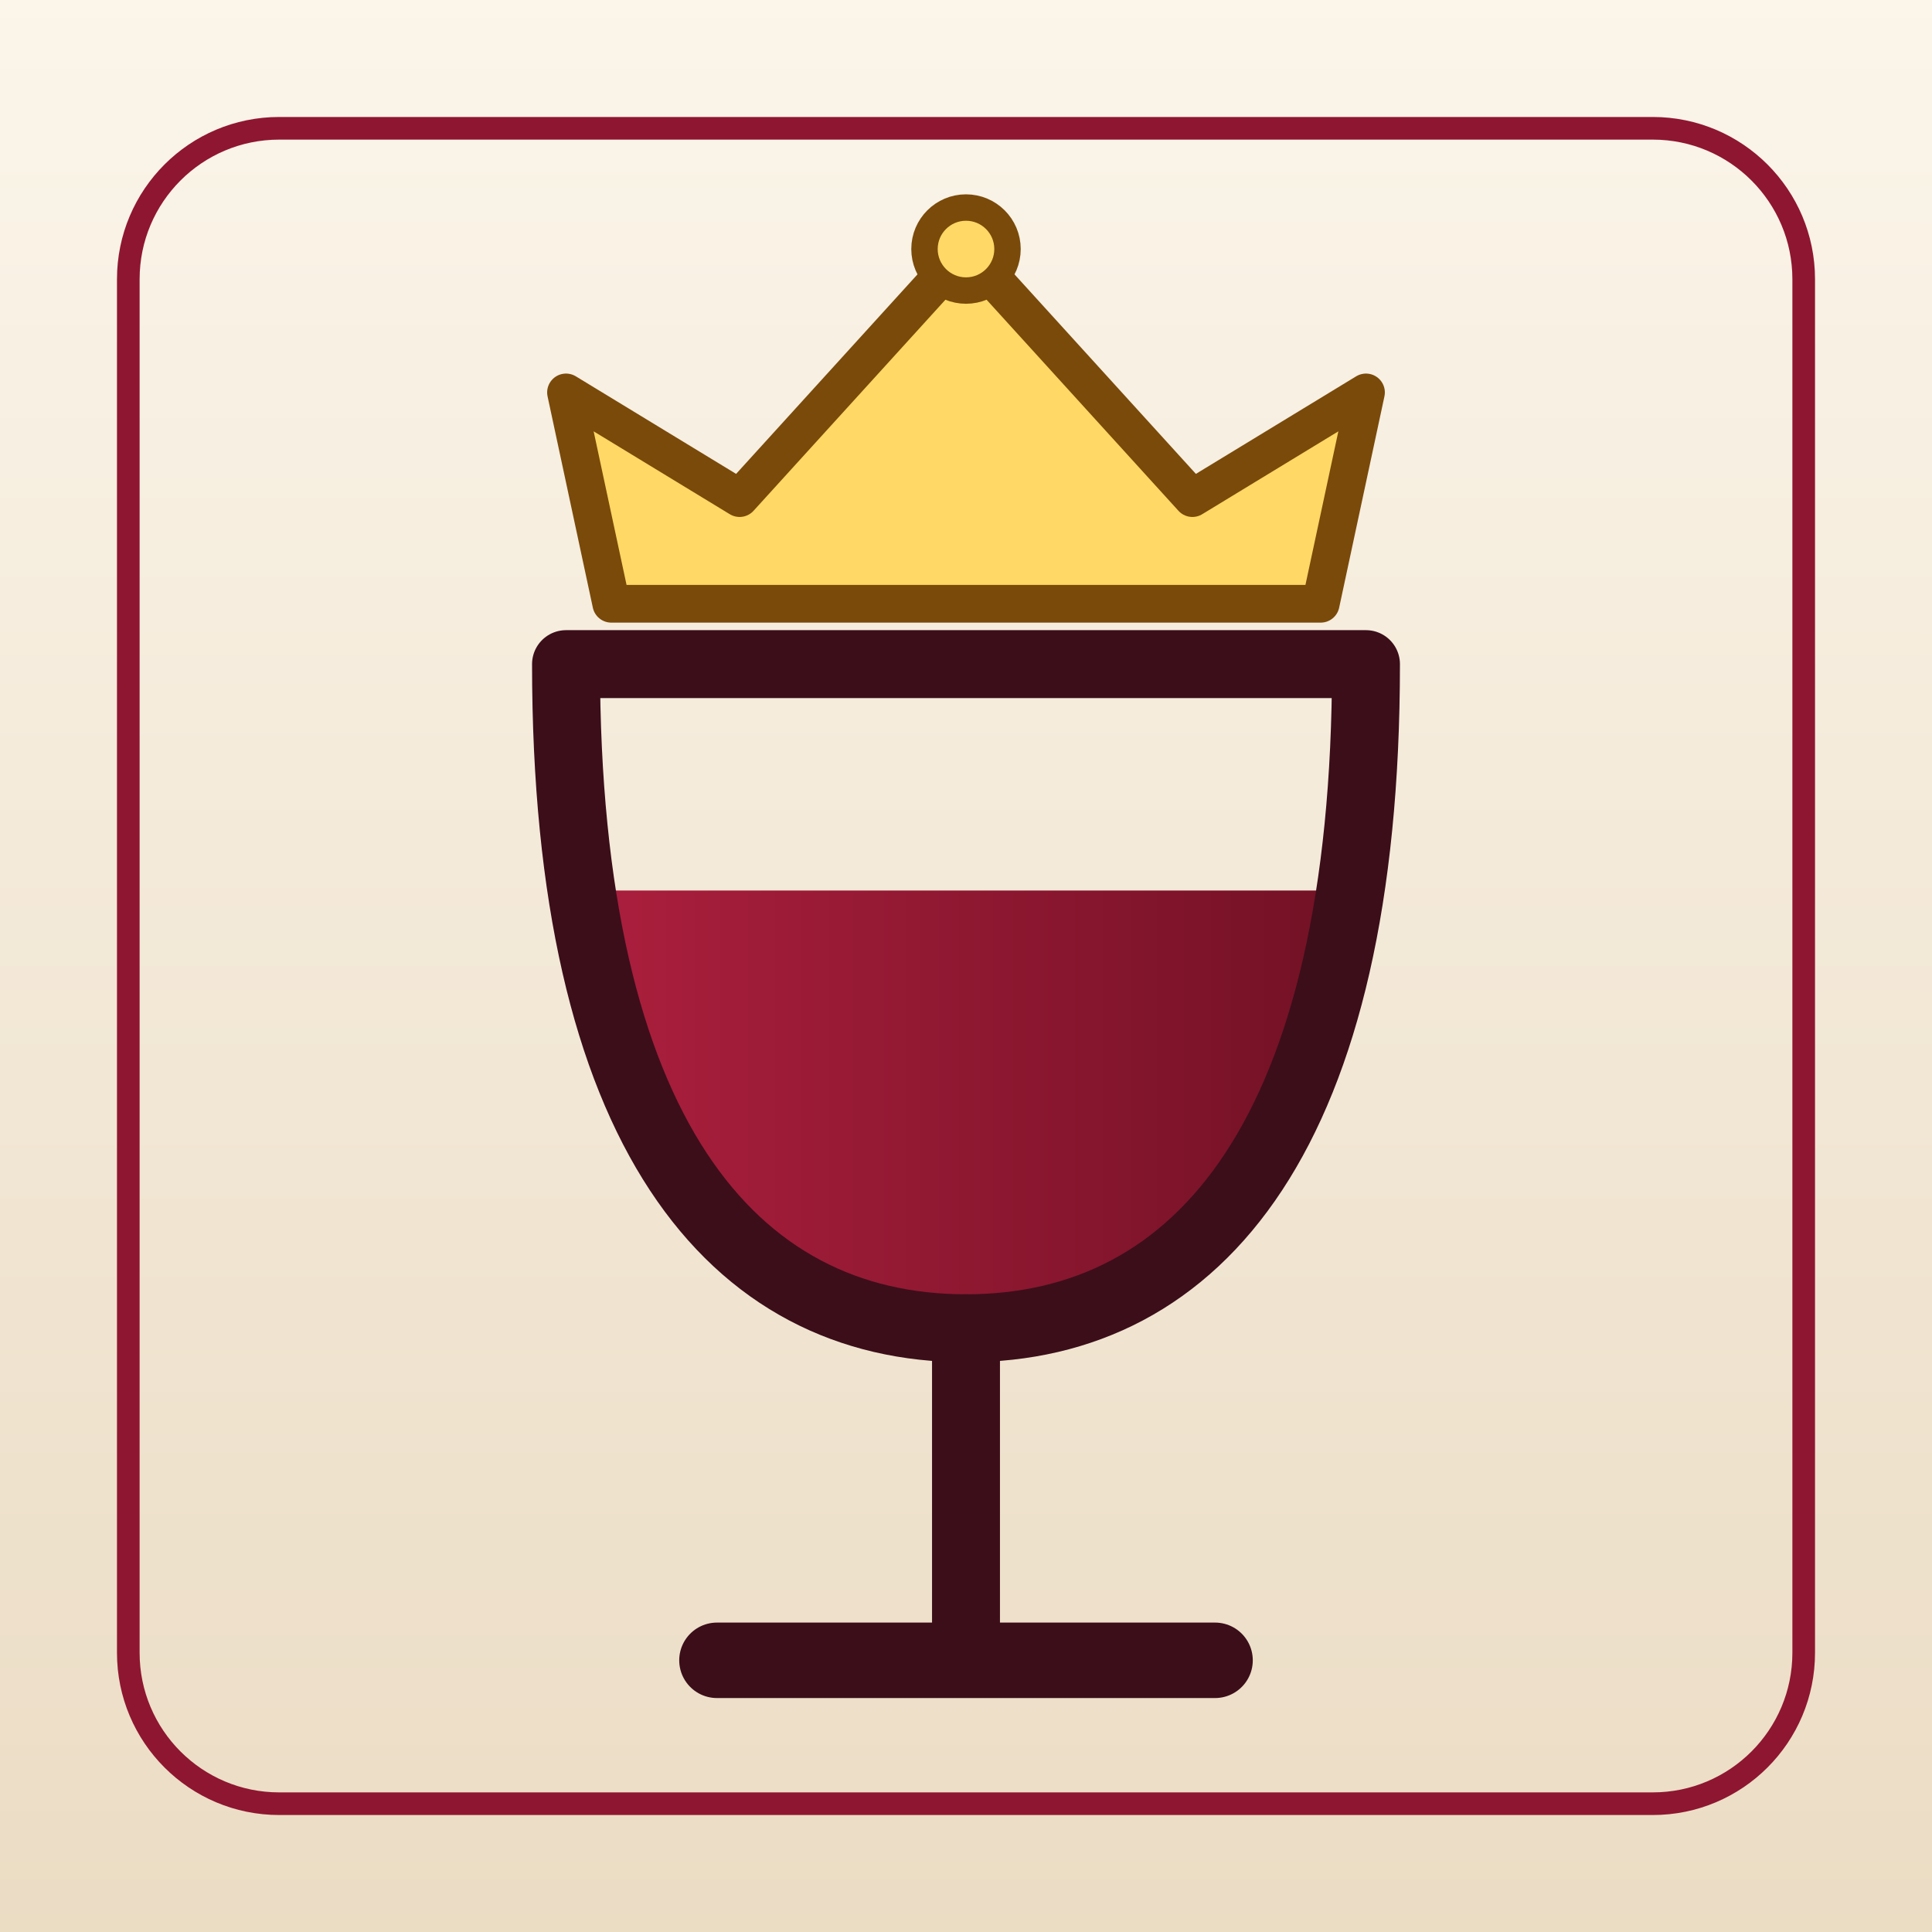
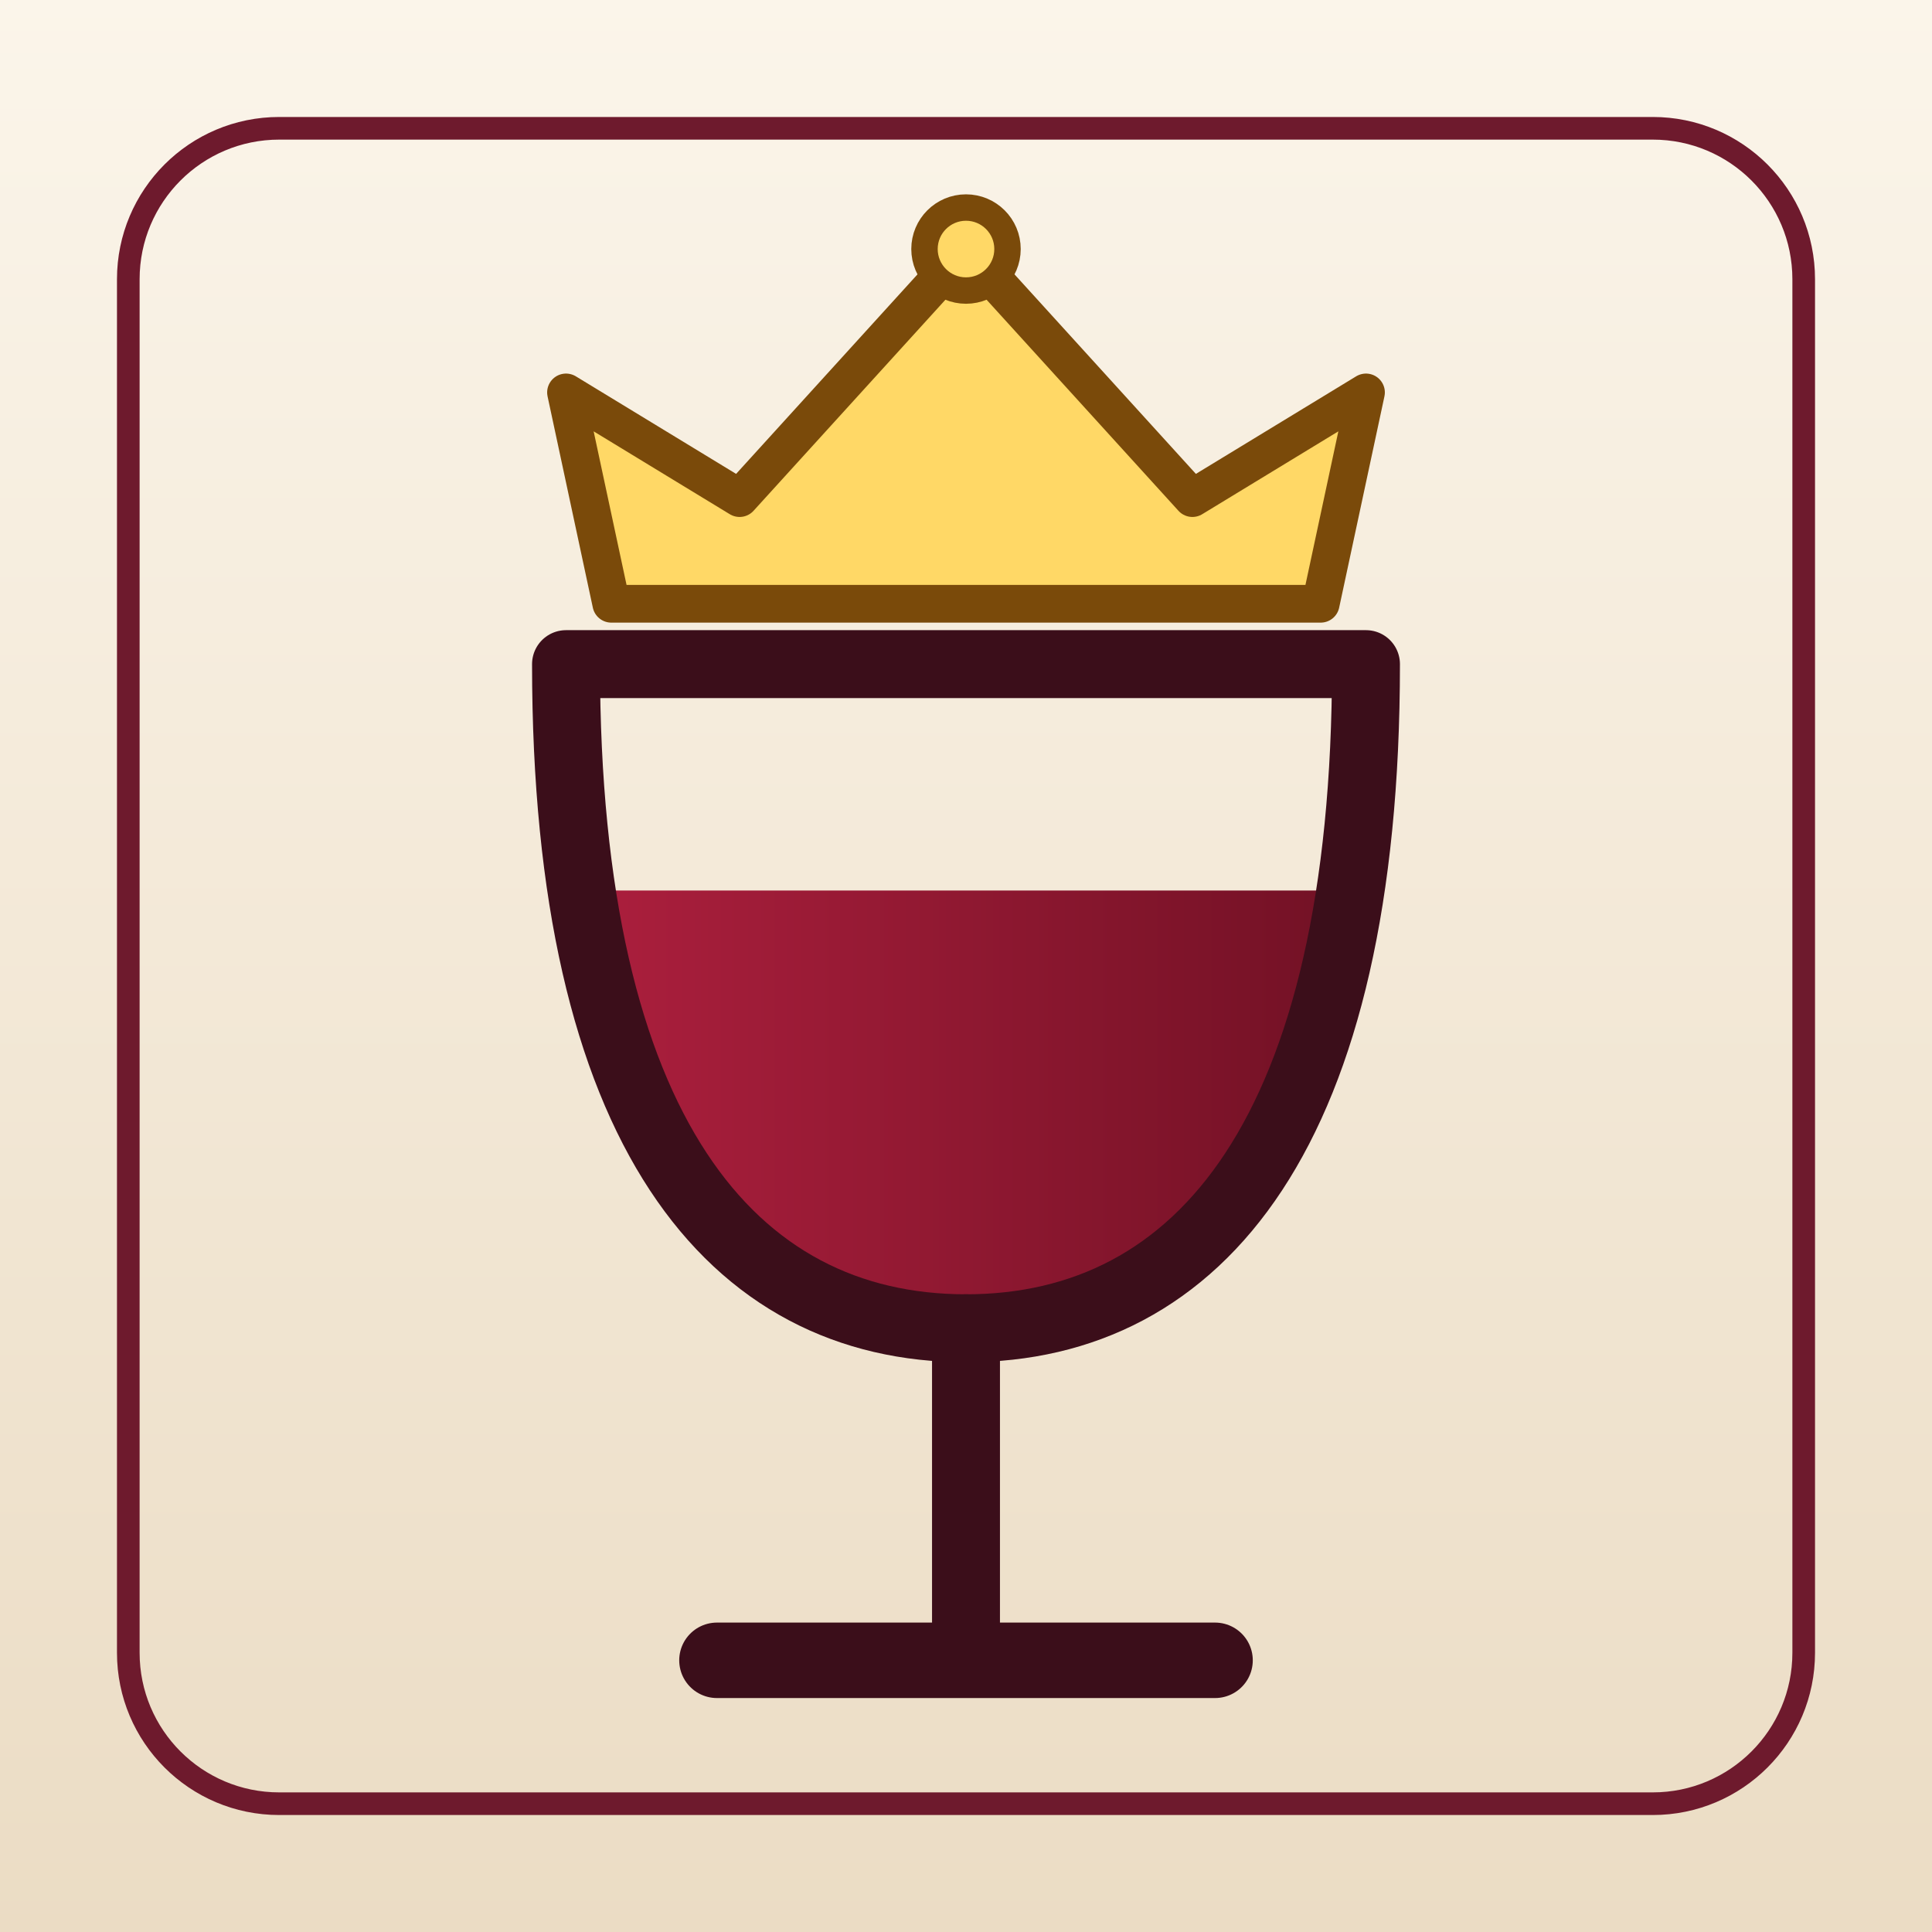
<svg xmlns="http://www.w3.org/2000/svg" viewBox="0 0 512 512">
  <defs>
    <linearGradient id="bgl" x1="0" y1="0" x2="0" y2="1">
      <stop offset="0" stop-color="#FBF5EA" />
      <stop offset="1" stop-color="#EBDCC4" />
    </linearGradient>
    <linearGradient id="w" x1="0" y1="0" x2="1" y2="0">
      <stop offset="0" stop-color="#B0203F" />
      <stop offset="1" stop-color="#6E1023" />
    </linearGradient>
  </defs>
  <rect width="512" height="512" fill="url(#bgl)" />
-   <rect x="34" y="34" width="444" height="444" rx="40" fill="none" stroke="#8E1630" stroke-width="6" />
+   <rect x="34" y="34" width="444" height="444" rx="40" fill="none" stroke="#6E1A2D" stroke-width="6" />
  <path d="M150 104 L196 132 L256 66 L316 132 L362 104 L350 160 H162 Z" fill="#FFD866" stroke="#7A4A0A" stroke-width="10" stroke-linejoin="round" />
  <circle cx="256" cy="66" r="11" fill="#FFD866" stroke="#7A4A0A" stroke-width="7" />
  <clipPath id="b4">
    <path d="M150 176 H362 C362 300 318 352 256 352 C194 352 150 300 150 176 Z" />
  </clipPath>
  <g clip-path="url(#b4)">
    <rect x="140" y="236" width="232" height="130" fill="url(#w)" />
  </g>
  <path d="M150 176 H362 C362 300 318 352 256 352 C194 352 150 300 150 176 Z" fill="none" stroke="#3B0E1A" stroke-width="18" stroke-linejoin="round" />
  <path d="M256 352 V430" stroke="#3B0E1A" stroke-width="18" stroke-linecap="round" />
  <path d="M190 440 H322" stroke="#3B0E1A" stroke-width="20" stroke-linecap="round" />
</svg>
